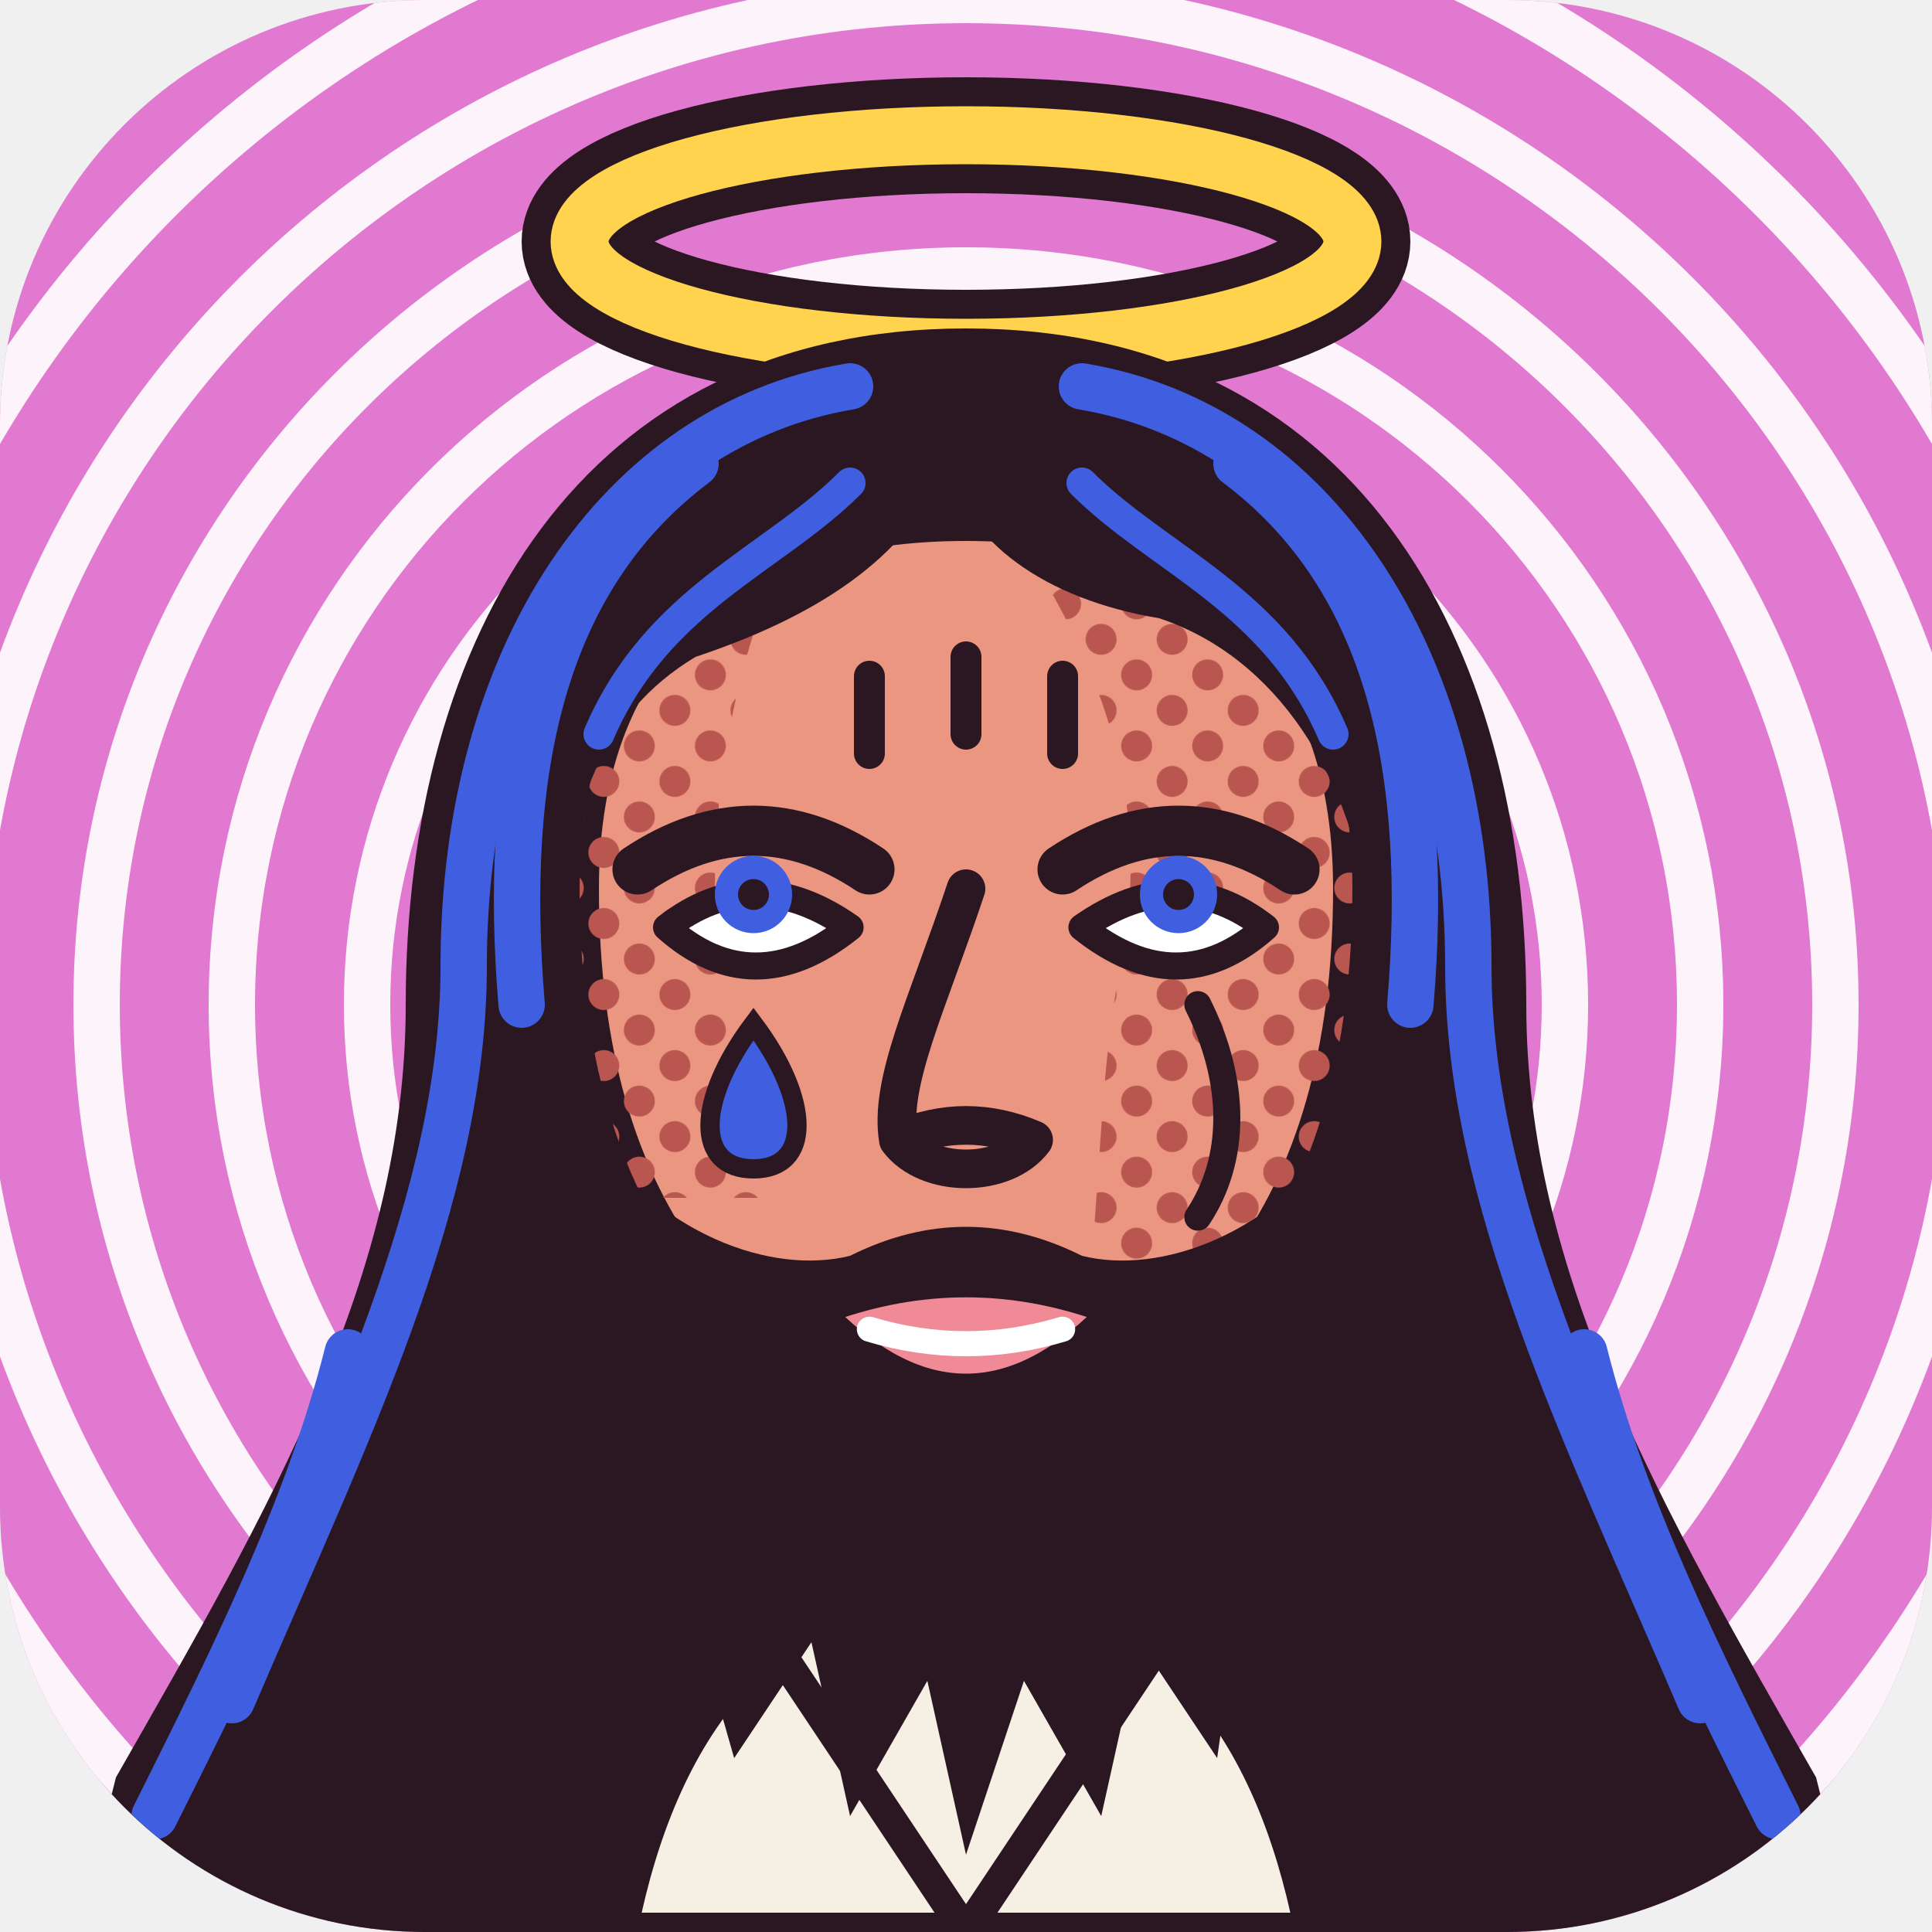
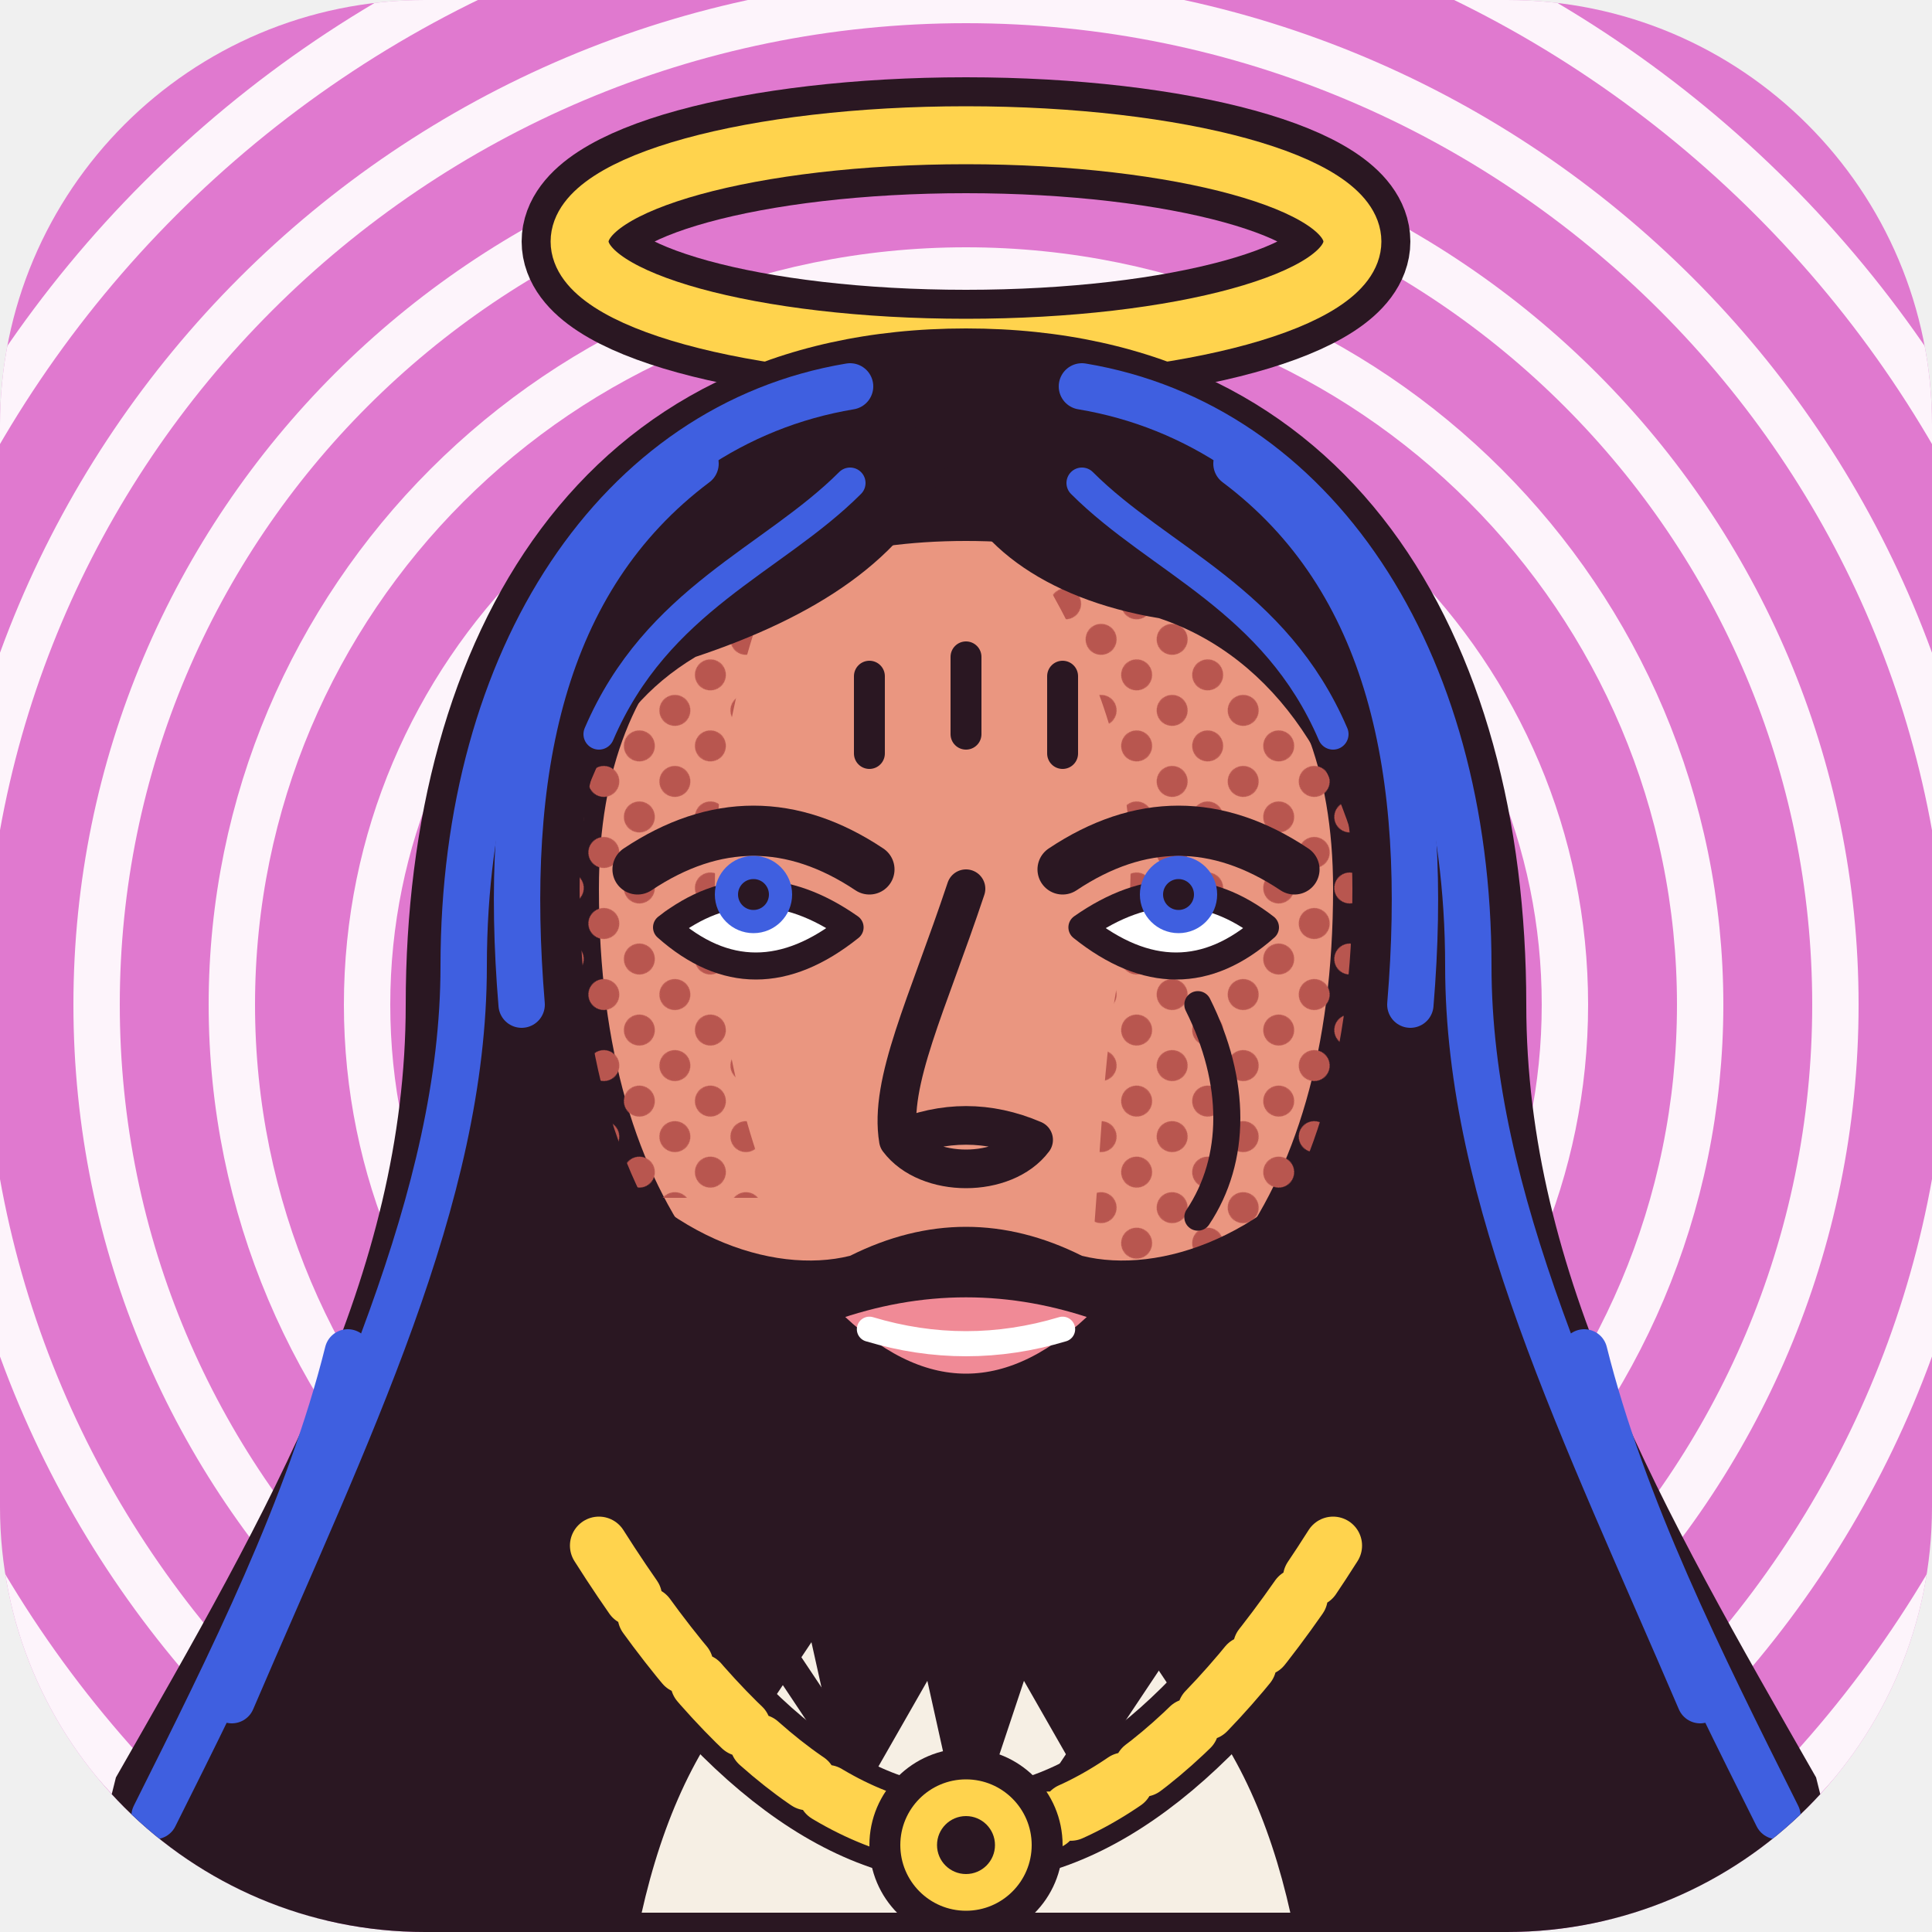
<svg xmlns="http://www.w3.org/2000/svg" viewBox="0 0 100 100">
  <clipPath id="r">
    <rect width="100" height="100" rx="22" />
  </clipPath>
  <g clip-path="url(#r)">
    <defs>
      <pattern id="dots" width="2.600" height="2.600" patternUnits="userSpaceOnUse" patternTransform="rotate(45)">
        <circle cx="1.300" cy="1.300" r="0.800" fill="#b8564f" />
      </pattern>
      <clipPath id="faceclip">
        <path d="M30 46 C30 33 38 27 50 27 C62 27 70 33 70 46 C70 63 62 72 50 74 C38 72 30 63 30 46 Z" />
      </clipPath>
    </defs>
    <rect width="100" height="100" fill="#e079cf" />
    <g fill="none" stroke="#fff" stroke-width="2.400" opacity="0.92">
      <circle cx="50" cy="52" r="10" />
      <circle cx="50" cy="52" r="17" />
      <circle cx="50" cy="52" r="24" />
      <circle cx="50" cy="52" r="31" />
      <circle cx="50" cy="52" r="38" />
      <circle cx="50" cy="52" r="45" />
      <circle cx="50" cy="52" r="52" />
      <circle cx="50" cy="52" r="59" />
      <circle cx="50" cy="52" r="66" />
      <circle cx="50" cy="52" r="73" />
      <circle cx="50" cy="52" r="80" />
      <circle cx="50" cy="52" r="87" />
      <circle cx="50" cy="52" r="94" />
    </g>
    <ellipse cx="50" cy="12.500" rx="20" ry="5.500" fill="none" stroke="#2a1722" stroke-width="6" />
    <ellipse cx="50" cy="12.500" rx="20" ry="5.500" fill="none" stroke="#ffd34d" stroke-width="3" />
    <path d="M26 100 C28 84 38 76 50 76 C62 76 72 84 74 100 Z" fill="#f6efe4" stroke="#2a1722" stroke-width="2" />
    <path d="M38 82 L50 100 L62 82" fill="none" stroke="#2a1722" stroke-width="1.600" stroke-linejoin="round" />
    <path d="M50 17 C30 17 21 33 21 52 C21 66 14 78 6 92 L4 100 L33 100 C35 90 40 83 50 82 C60 83 65 90 67 100 L96 100 L94 92 C86 78 79 66 79 52 C79 33 70 17 50 17 Z" fill="#2a1722" />
    <g fill="none" stroke="#3f5fe0" stroke-width="2.400" stroke-linecap="round">
      <path d="M44 20 C32 22 24 34 24 50 C24 62 18 74 12 88" />
      <path d="M56 20 C68 22 76 34 76 50 C76 62 82 74 88 88" />
      <path d="M36 24 C28 30 26 40 27 52" />
      <path d="M64 24 C72 30 74 40 73 52" />
      <path d="M18 70 C16 78 12 86 8 94" />
      <path d="M82 70 C84 78 88 86 92 94" />
    </g>
    <path d="M30 46 C30 33 38 27 50 27 C62 27 70 33 70 46 C70 63 62 72 50 74 C38 72 30 63 30 46 Z" fill="#ea9680" stroke="#2a1722" stroke-width="2" />
    <g clip-path="url(#faceclip)">
      <path d="M50 24 L74 24 L74 80 L52 80 C58 70 56 60 58 50 C60 40 56 32 50 24 Z" fill="url(#dots)" />
      <path d="M30 30 L40 30 C36 40 36 52 40 62 L30 62 Z" fill="url(#dots)" />
    </g>
    <path d="M29 48 C26 30 38 22 50 22 C62 22 74 30 71 48 C70 40 66 34 60 32 C54 31 50 28 49 24 C47 29 42 32 36 34 C31 37 29.500 42 29 48 Z" fill="#2a1722" />
    <path d="M44 25 C40 29 34 31 31 38 M56 25 C60 29 66 31 69 38" fill="none" stroke="#3f5fe0" stroke-width="1.600" stroke-linecap="round" />
    <path d="M33 45 Q39 41 45 45" fill="none" stroke="#2a1722" stroke-width="2.600" stroke-linecap="round" />
    <path d="M55 45 Q61 41 67 45" fill="none" stroke="#2a1722" stroke-width="2.600" stroke-linecap="round" />
    <path d="M34.500 48 Q39 44.500 44 48 Q39 52 34.500 48 Z" fill="#fff" stroke="#2a1722" stroke-width="1.400" stroke-linejoin="round" />
    <path d="M56 48 Q61 44.500 65.500 48 Q61 52 56 48 Z" fill="#fff" stroke="#2a1722" stroke-width="1.400" stroke-linejoin="round" />
    <circle cx="39" cy="46.300" r="2" fill="#3f5fe0" />
    <circle cx="61" cy="46.300" r="2" fill="#3f5fe0" />
    <circle cx="39" cy="46.300" r="0.800" fill="#2a1722" />
    <circle cx="61" cy="46.300" r="0.800" fill="#2a1722" />
    <path d="M50 46 C48 52 46 56 46.500 59 C48 61 52 61 53.500 59 M46.500 59 Q50 57.500 53.500 59" fill="none" stroke="#2a1722" stroke-width="2" stroke-linecap="round" stroke-linejoin="round" />
    <path d="M30 58 C28 72 32 80 36 84 L38 91 L42 85 L44 94 L48 87 L50 96 L53 87 L57 94 L59 85 L63 91 L64 84 C68 80 72 72 70 58 C66 64 60 66 56 65 Q50 62 44 65 C40 66 34 64 30 58 Z" fill="#2a1722" />
    <path d="M43 68 Q50 65.500 57 68 Q50 75 43 68 Z" fill="#f08a96" stroke="#2a1722" stroke-width="0.8" />
    <path d="M45 68.800 Q50 70.300 55 68.800" fill="none" stroke="#fff" stroke-width="1.300" stroke-linecap="round" />
-     <path d="M39 53 C36 57 36 60.500 39 60.500 C42 60.500 42 57 39 53 Z" fill="#3f5fe0" stroke="#2a1722" stroke-width="1" />
    <g stroke="#2a1722" stroke-width="1.600" stroke-linecap="round">
      <path d="M45 35 V39" />
      <path d="M50 34 V38" />
      <path d="M55 35 V39" />
    </g>
    <path d="M62 52 C64 56 64 60 62 63" fill="none" stroke="#2a1722" stroke-width="1.400" stroke-linecap="round" />
+     <path d="M31 80 Q50 110 69 80" fill="none" stroke="#2a1722" stroke-width="5" stroke-linecap="round" />
+     <path d="M31 80 Q50 110 69 80" fill="none" stroke="#ffd34d" stroke-width="3" stroke-linecap="round" stroke-dasharray="3.200 1.200" />
+     <circle cx="50" cy="95.500" r="4.200" fill="#ffd34d" stroke="#2a1722" stroke-width="1.600" />
+     <circle cx="50" cy="95.500" r="1.500" fill="#2a1722" />
  </g>
</svg>
